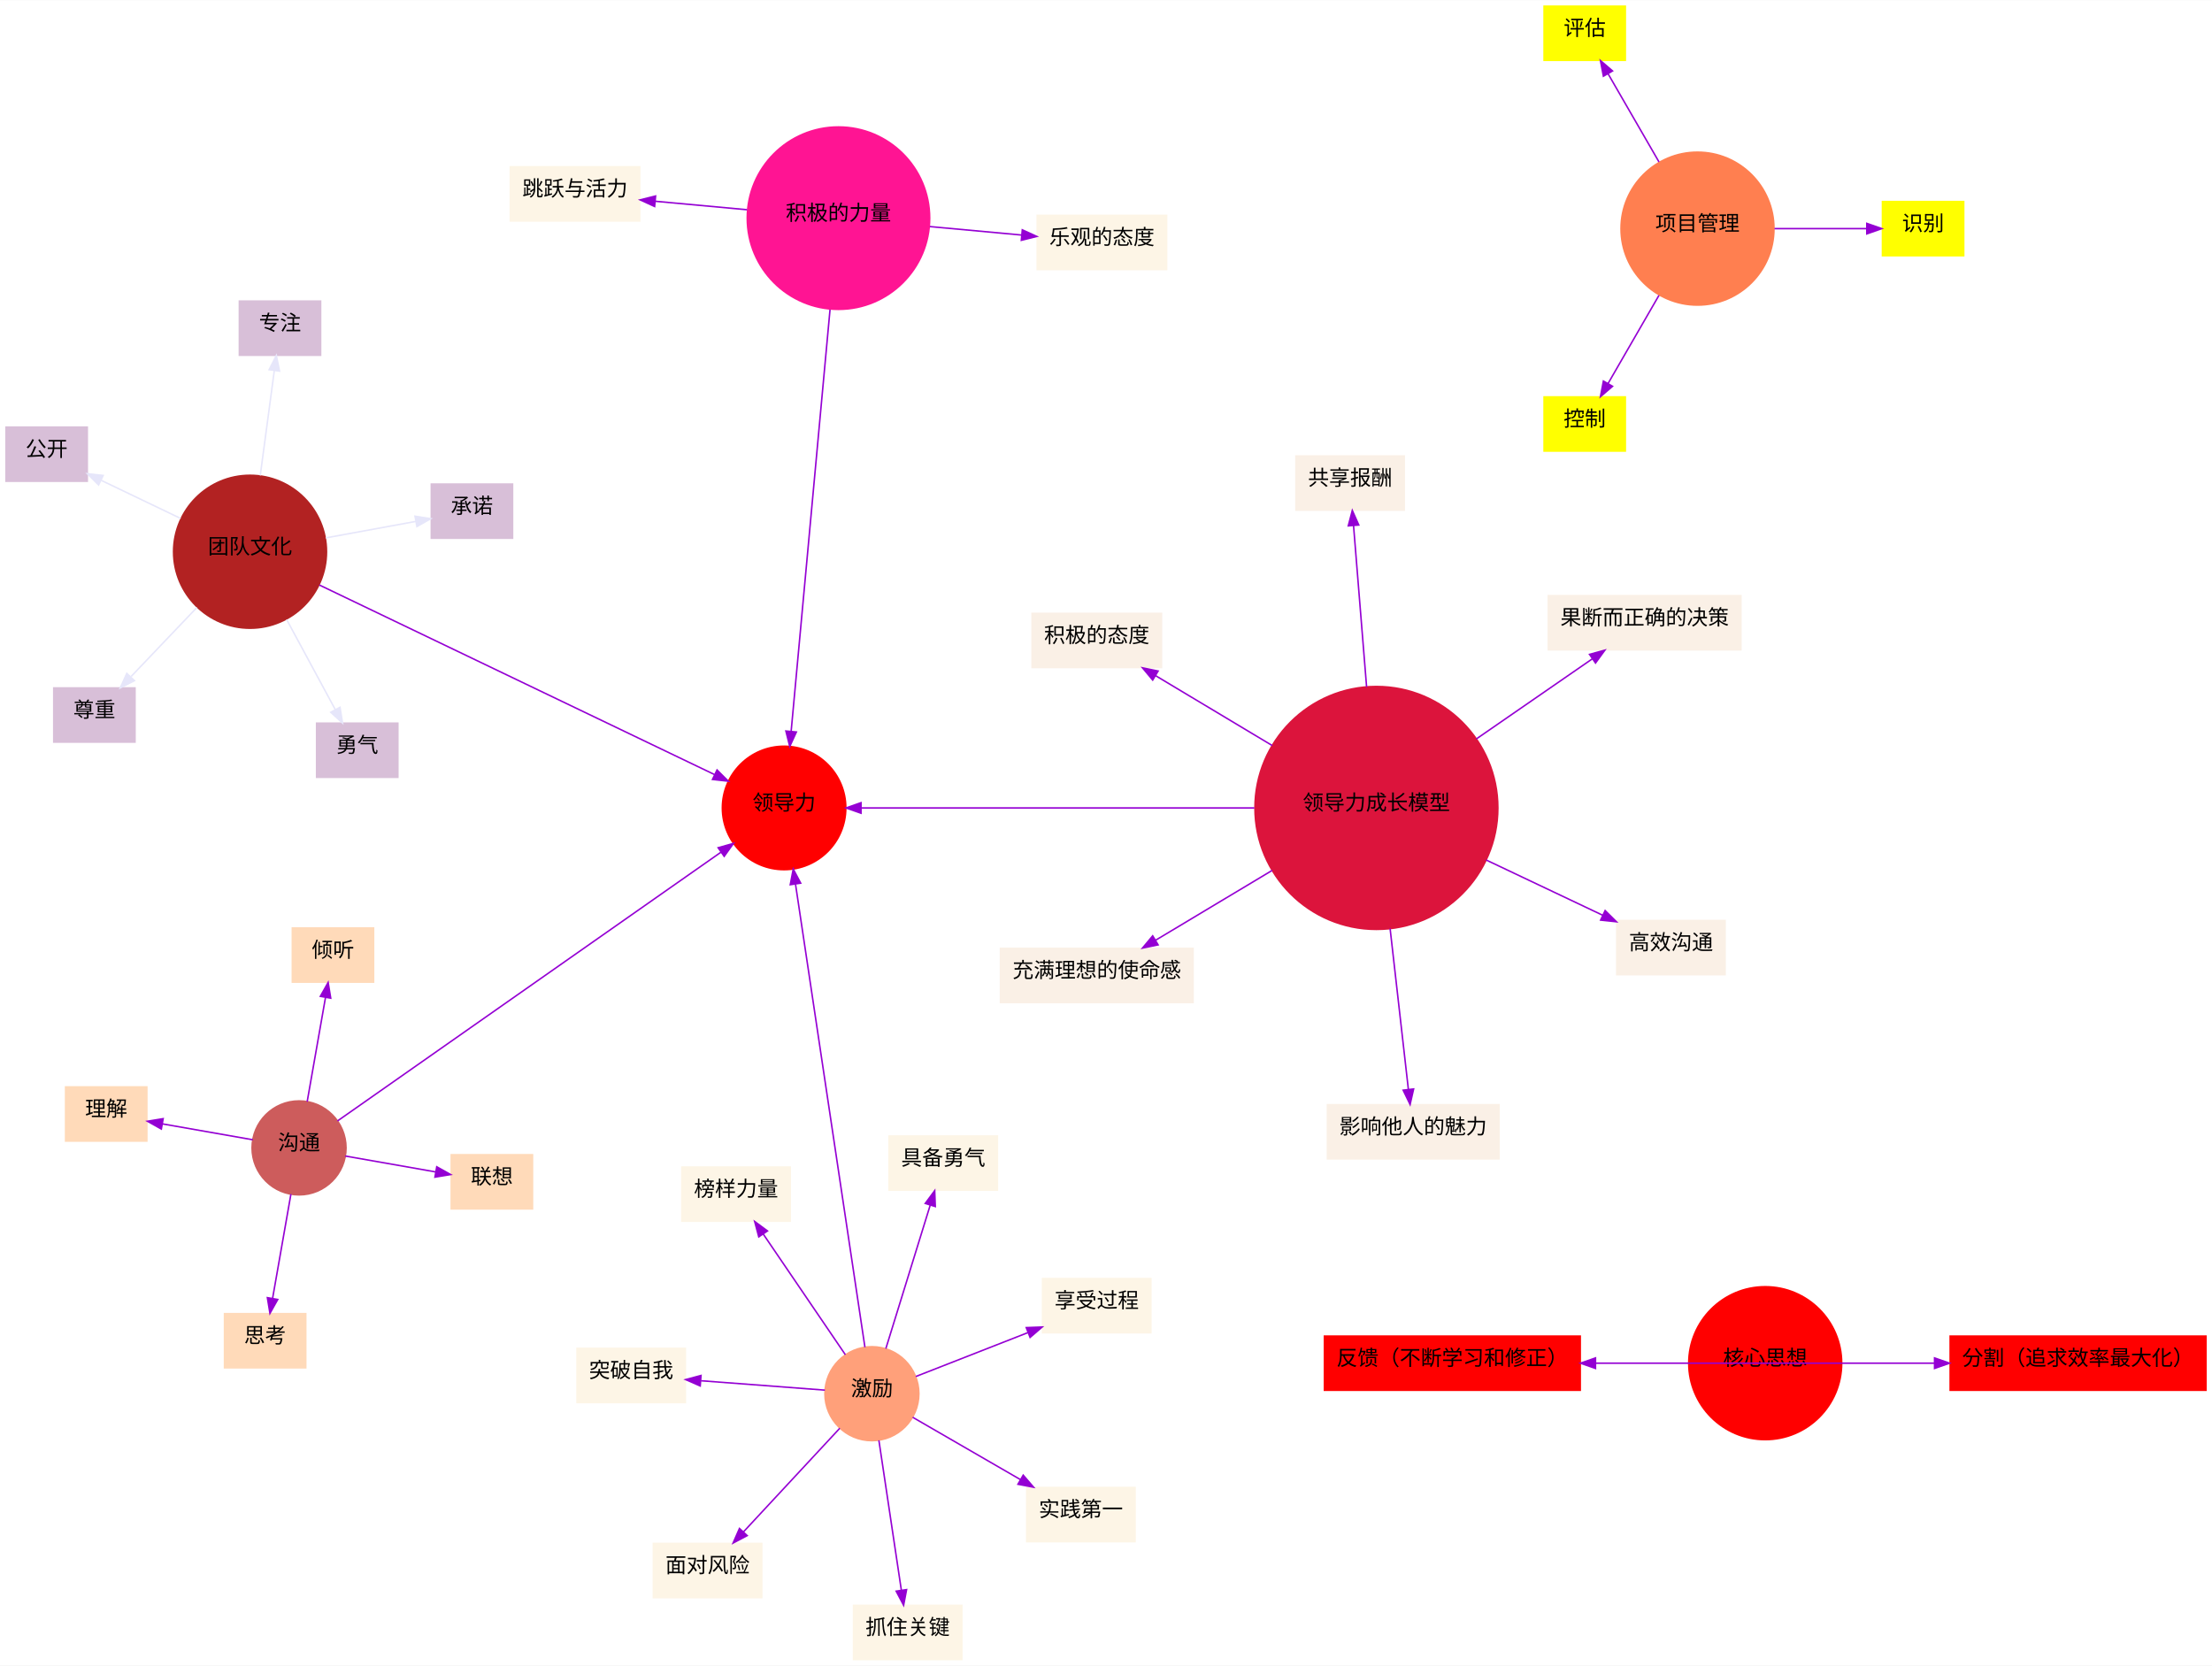
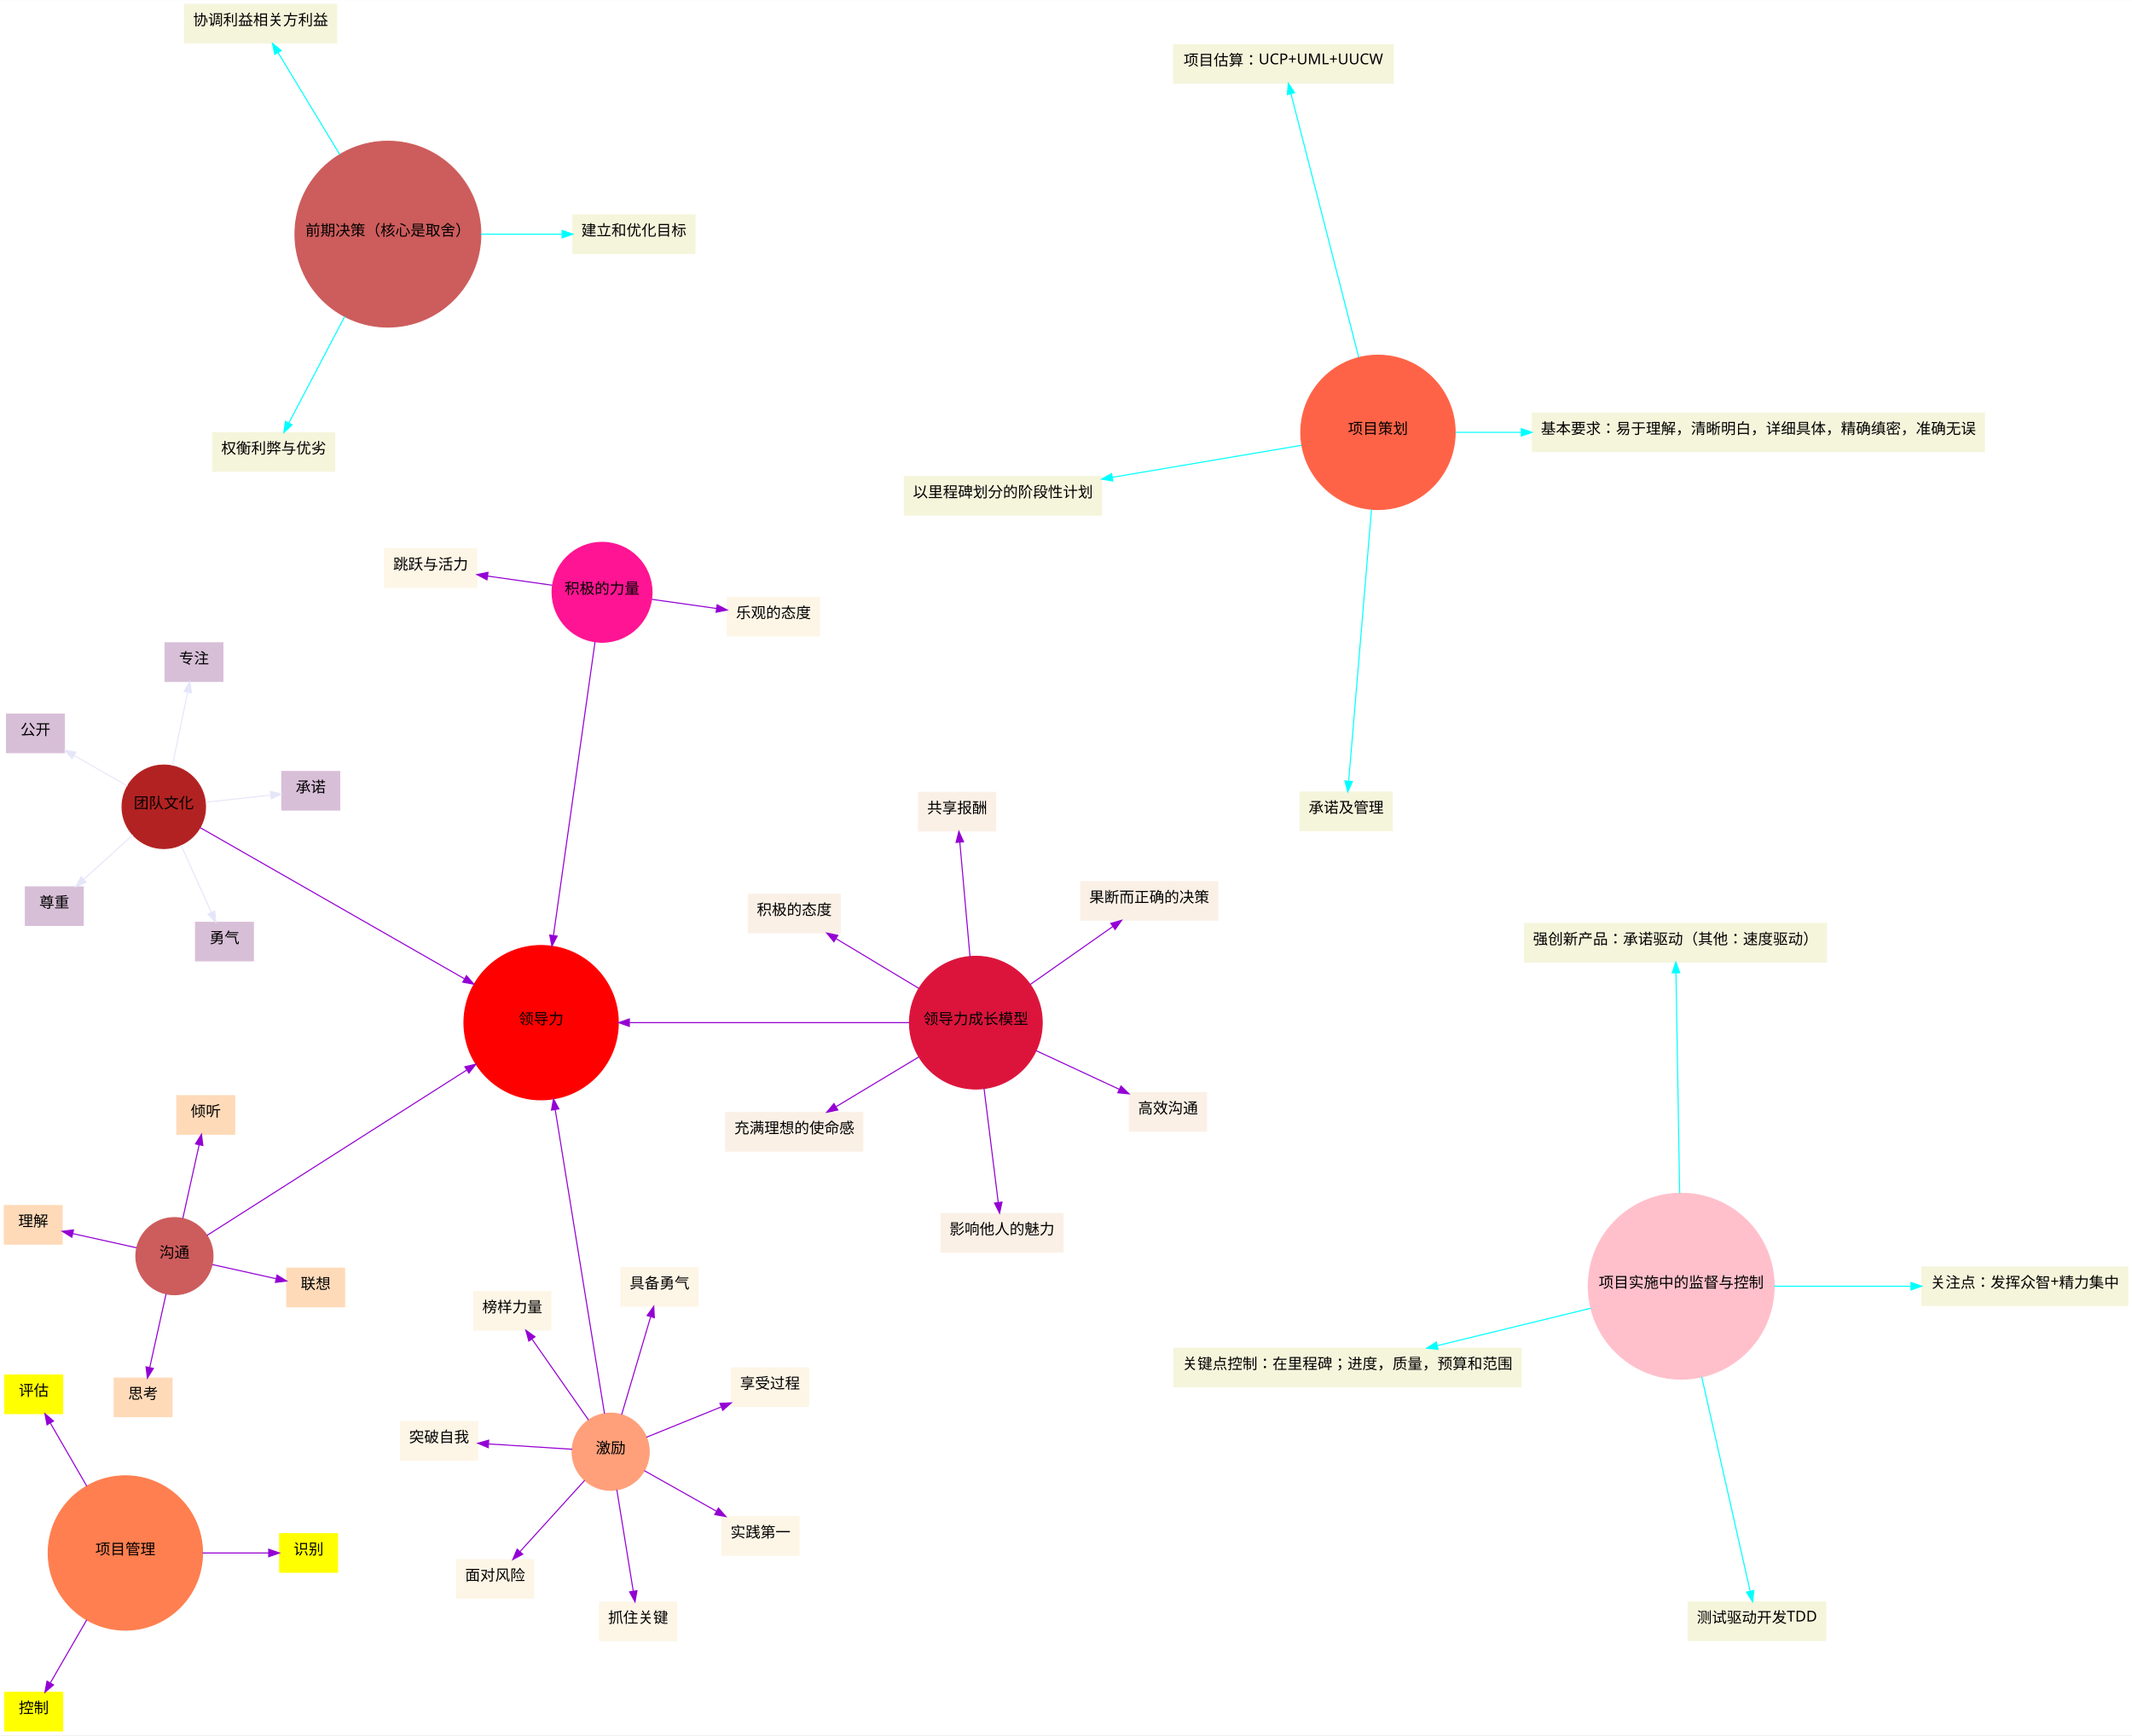
- <svg xmlns="http://www.w3.org/2000/svg" width="1470pt" height="1107pt" viewBox="0.00 0.00 1469.97 1106.76">
-   <g id="graph0" class="graph" transform="scale(1 1) rotate(0) translate(4 1102.76)">
-     <polygon fill="white" stroke="transparent" points="-4,4 -4,-1102.76 1465.97,-1102.76 1465.97,4 -4,4" />
+ <svg xmlns="http://www.w3.org/2000/svg" width="1990pt" height="1620pt" viewBox="0.00 0.00 1989.69 1619.56">
+   <g id="graph0" class="graph" transform="scale(1 1) rotate(0) translate(4 1615.56)">
+     <polygon fill="white" stroke="transparent" points="-4,4 -4,-1615.56 1985.69,-1615.56 1985.69,4 -4,4" />
    <g id="node1" class="node">
-       <ellipse fill="red" stroke="red" cx="1169.06" cy="-196.928" rx="50.824" ry="50.824" />
-       <text text-anchor="middle" x="1169.06" y="-195.528" font-family="Song" font-size="14.00">核心思想</text>
+       <ellipse fill="coral" stroke="coral" cx="112.997" cy="-166.09" rx="72" ry="72" />
+       <text text-anchor="middle" x="112.997" y="-164.69" font-family="Song" font-size="14.00">项目管理</text>
    </g>
    <g id="node2" class="node">
-       <polygon fill="red" stroke="red" points="1461.97,-214.928 1291.97,-214.928 1291.97,-178.928 1461.97,-178.928 1461.97,-214.928" />
-       <text text-anchor="middle" x="1376.97" y="-195.528" font-family="Song" font-size="14.00">分割（追求效率最大化）</text>
+       <polygon fill="yellow" stroke="yellow" points="310.997,-184.09 256.997,-184.09 256.997,-148.09 310.997,-148.09 310.997,-184.09" />
+       <text text-anchor="middle" x="283.997" y="-164.69" font-family="Song" font-size="14.00">识别</text>
    </g>
    <g id="edge1" class="edge">
-       <path fill="none" stroke="darkviolet" d="M1220.18,-196.928C1238.76,-196.928 1260.41,-196.928 1281.58,-196.928" />
-       <polygon fill="darkviolet" stroke="darkviolet" points="1281.59,-200.428 1291.59,-196.928 1281.59,-193.428 1281.59,-200.428" />
+       <path fill="none" stroke="darkviolet" d="M185.021,-166.09C206.233,-166.09 228.579,-166.09 246.661,-166.09" />
+       <polygon fill="darkviolet" stroke="darkviolet" points="246.773,-169.59 256.773,-166.09 246.773,-162.59 246.773,-169.59" />
    </g>
    <g id="node3" class="node">
-       <polygon fill="red" stroke="red" points="1046.14,-214.928 876.144,-214.928 876.144,-178.928 1046.14,-178.928 1046.14,-214.928" />
-       <text text-anchor="middle" x="961.144" y="-195.528" font-family="Song" font-size="14.00">反馈（不断学习和修正）</text>
+       <polygon fill="yellow" stroke="yellow" points="54.497,-332.181 0.497,-332.181 0.497,-296.181 54.497,-296.181 54.497,-332.181" />
+       <text text-anchor="middle" x="27.497" y="-312.781" font-family="Song" font-size="14.00">评估</text>
    </g>
    <g id="edge2" class="edge">
-       <path fill="none" stroke="darkviolet" d="M1220.06,-196.928C1220.06,-196.928 1130.38,-196.928 1056.58,-196.928" />
-       <polygon fill="darkviolet" stroke="darkviolet" points="1056.28,-193.428 1046.28,-196.928 1056.28,-200.428 1056.28,-193.428" />
+       <path fill="none" stroke="darkviolet" d="M76.985,-228.465C65.159,-248.949 52.627,-270.656 43.132,-287.1" />
+       <polygon fill="darkviolet" stroke="darkviolet" points="39.891,-285.715 37.922,-296.125 45.953,-289.215 39.891,-285.715" />
    </g>
    <g id="node4" class="node">
-       <ellipse fill="coral" stroke="coral" cx="1124.06" cy="-950.928" rx="50.824" ry="50.824" />
-       <text text-anchor="middle" x="1124.06" y="-949.528" font-family="Song" font-size="14.00">项目管理</text>
+       <polygon fill="yellow" stroke="yellow" points="54.497,-36 0.497,-36 0.497,-0 54.497,-0 54.497,-36" />
+       <text text-anchor="middle" x="27.497" y="-16.6" font-family="Song" font-size="14.00">控制</text>
+     </g>
+     <g id="edge3" class="edge">
+       <path fill="none" stroke="darkviolet" d="M76.985,-103.716C65.159,-83.232 52.627,-61.525 43.132,-45.081" />
+       <polygon fill="darkviolet" stroke="darkviolet" points="45.953,-42.966 37.922,-36.056 39.891,-46.466 45.953,-42.966" />
    </g>
    <g id="node5" class="node">
-       <polygon fill="yellow" stroke="yellow" points="1300.97,-968.928 1246.97,-968.928 1246.97,-932.928 1300.97,-932.928 1300.97,-968.928" />
-       <text text-anchor="middle" x="1273.97" y="-949.528" font-family="Song" font-size="14.00">识别</text>
-     </g>
-     <g id="edge3" class="edge">
-       <path fill="none" stroke="darkviolet" d="M1175.23,-950.928C1195.32,-950.928 1217.95,-950.928 1236.47,-950.928" />
-       <polygon fill="darkviolet" stroke="darkviolet" points="1236.57,-954.428 1246.57,-950.928 1236.57,-947.428 1236.57,-954.428" />
+       <ellipse fill="red" stroke="red" cx="500.997" cy="-661.09" rx="72" ry="72" />
+       <text text-anchor="middle" x="500.997" y="-659.69" font-family="Song" font-size="14.00">领导力</text>
    </g>
    <g id="node6" class="node">
-       <polygon fill="yellow" stroke="yellow" points="1076.1,-1098.76 1022.1,-1098.76 1022.1,-1062.76 1076.1,-1062.76 1076.1,-1098.76" />
-       <text text-anchor="middle" x="1049.1" y="-1079.36" font-family="Song" font-size="14.00">评估</text>
+       <ellipse fill="crimson" stroke="crimson" cx="906.712" cy="-661.09" rx="61.929" ry="61.929" />
+       <text text-anchor="middle" x="906.712" y="-659.69" font-family="Song" font-size="14.00">领导力成长模型</text>
+     </g>
+     <g id="edge29" class="edge">
+       <path fill="none" stroke="darkviolet" d="M844.651,-661.09C774.758,-661.09 660.864,-661.09 583.52,-661.09" />
+       <polygon fill="darkviolet" stroke="darkviolet" points="583.331,-657.59 573.331,-661.09 583.331,-664.59 583.331,-657.59" />
+     </g>
+     <g id="node7" class="node">
+       <polygon fill="linen" stroke="linen" points="801.263,-577.218 673.263,-577.218 673.263,-541.218 801.263,-541.218 801.263,-577.218" />
+       <text text-anchor="middle" x="737.263" y="-557.818" font-family="Song" font-size="14.00">充满理想的使命感</text>
    </g>
    <g id="edge4" class="edge">
-       <path fill="none" stroke="darkviolet" d="M1098.47,-995.244C1087.23,-1014.71 1074.41,-1036.92 1064.64,-1053.83" />
-       <polygon fill="darkviolet" stroke="darkviolet" points="1061.53,-1052.22 1059.56,-1062.63 1067.6,-1055.72 1061.53,-1052.22" />
-     </g>
-     <g id="node7" class="node">
-       <polygon fill="yellow" stroke="yellow" points="1076.1,-839.101 1022.1,-839.101 1022.1,-803.101 1076.1,-803.101 1076.1,-839.101" />
-       <text text-anchor="middle" x="1049.1" y="-819.701" font-family="Song" font-size="14.00">控制</text>
+       <path fill="none" stroke="darkviolet" d="M853.562,-629.137C828.542,-614.095 799.235,-596.476 776.301,-582.687" />
+       <polygon fill="darkviolet" stroke="darkviolet" points="777.903,-579.567 767.529,-577.414 774.296,-585.566 777.903,-579.567" />
+     </g>
+     <g id="node8" class="node">
+       <polygon fill="linen" stroke="linen" points="988.149,-482.892 874.149,-482.892 874.149,-446.892 988.149,-446.892 988.149,-482.892" />
+       <text text-anchor="middle" x="931.149" y="-463.492" font-family="Song" font-size="14.00">影响他人的魅力</text>
    </g>
    <g id="edge5" class="edge">
-       <path fill="none" stroke="darkviolet" d="M1098.47,-906.612C1087.23,-887.15 1074.41,-864.933 1064.64,-848.023" />
-       <polygon fill="darkviolet" stroke="darkviolet" points="1067.6,-846.137 1059.56,-839.226 1061.53,-849.637 1067.6,-846.137" />
-     </g>
-     <g id="node8" class="node">
-       <ellipse fill="red" stroke="red" cx="517.056" cy="-565.928" rx="41.024" ry="41.024" />
-       <text text-anchor="middle" x="517.056" y="-564.528" font-family="Song" font-size="14.00">领导力</text>
+       <path fill="none" stroke="darkviolet" d="M914.343,-599.819C918.769,-564.284 924.135,-521.207 927.593,-493.44" />
+       <polygon fill="darkviolet" stroke="darkviolet" points="931.1,-493.6 928.863,-483.244 924.154,-492.735 931.1,-493.6" />
    </g>
    <g id="node9" class="node">
-       <ellipse fill="crimson" stroke="crimson" cx="910.678" cy="-565.928" rx="80.721" ry="80.721" />
-       <text text-anchor="middle" x="910.678" y="-564.528" font-family="Song" font-size="14.00">领导力成长模型</text>
+       <polygon fill="linen" stroke="linen" points="1122.01,-595.756 1050.01,-595.756 1050.01,-559.756 1122.01,-559.756 1122.01,-595.756" />
+       <text text-anchor="middle" x="1086.01" y="-576.356" font-family="Song" font-size="14.00">高效沟通</text>
+     </g>
+     <g id="edge6" class="edge">
+       <path fill="none" stroke="darkviolet" d="M962.949,-634.951C987.972,-623.321 1017.05,-609.807 1040.65,-598.836" />
+       <polygon fill="darkviolet" stroke="darkviolet" points="1042.15,-602.001 1049.74,-594.612 1039.2,-595.653 1042.15,-602.001" />
+     </g>
+     <g id="node10" class="node">
+       <polygon fill="linen" stroke="linen" points="1132.53,-792.696 1004.53,-792.696 1004.53,-756.696 1132.53,-756.696 1132.53,-792.696" />
+       <text text-anchor="middle" x="1068.53" y="-773.296" font-family="Song" font-size="14.00">果断而正确的决策</text>
+     </g>
+     <g id="edge7" class="edge">
+       <path fill="none" stroke="darkviolet" d="M957.468,-696.724C982.506,-714.303 1012.04,-735.038 1034.36,-750.705" />
+       <polygon fill="darkviolet" stroke="darkviolet" points="1032.64,-753.775 1042.83,-756.657 1036.66,-748.046 1032.64,-753.775" />
+     </g>
+     <g id="node11" class="node">
+       <polygon fill="linen" stroke="linen" points="925.235,-876.031 853.235,-876.031 853.235,-840.031 925.235,-840.031 925.235,-876.031" />
+       <text text-anchor="middle" x="889.235" y="-856.631" font-family="Song" font-size="14.00">共享报酬</text>
+     </g>
+     <g id="edge8" class="edge">
+       <path fill="none" stroke="darkviolet" d="M901.254,-722.593C898.088,-758.263 894.251,-801.502 891.778,-829.375" />
+       <polygon fill="darkviolet" stroke="darkviolet" points="888.267,-829.339 890.869,-839.609 895.24,-829.957 888.267,-829.339" />
+     </g>
+     <g id="node12" class="node">
+       <polygon fill="linen" stroke="linen" points="780.263,-780.963 694.263,-780.963 694.263,-744.963 780.263,-744.963 780.263,-780.963" />
+       <text text-anchor="middle" x="737.263" y="-761.563" font-family="Song" font-size="14.00">积极的态度</text>
+     </g>
+     <g id="edge9" class="edge">
+       <path fill="none" stroke="darkviolet" d="M853.562,-693.044C828.542,-708.086 799.235,-725.705 776.301,-739.493" />
+       <polygon fill="darkviolet" stroke="darkviolet" points="774.296,-736.615 767.529,-744.767 777.903,-742.614 774.296,-736.615" />
+     </g>
+     <g id="node13" class="node">
+       <ellipse fill="deeppink" stroke="deeppink" cx="557.868" cy="-1062.8" rx="46.613" ry="46.613" />
+       <text text-anchor="middle" x="557.868" y="-1061.4" font-family="Song" font-size="14.00">积极的力量</text>
+     </g>
+     <g id="edge28" class="edge">
+       <path fill="none" stroke="darkviolet" d="M551.289,-1016.33C541.816,-949.413 524.194,-824.94 512.529,-742.547" />
+       <polygon fill="darkviolet" stroke="darkviolet" points="515.969,-741.875 511.102,-732.464 509.038,-742.856 515.969,-741.875" />
+     </g>
+     <g id="node14" class="node">
+       <polygon fill="oldlace" stroke="oldlace" points="760.829,-1058.15 674.829,-1058.15 674.829,-1022.15 760.829,-1022.15 760.829,-1058.15" />
+       <text text-anchor="middle" x="717.829" y="-1038.75" font-family="Song" font-size="14.00">乐观的态度</text>
+     </g>
+     <g id="edge10" class="edge">
+       <path fill="none" stroke="darkviolet" d="M604.136,-1056.25C623.072,-1053.57 645.095,-1050.45 664.687,-1047.68" />
+       <polygon fill="darkviolet" stroke="darkviolet" points="665.271,-1051.13 674.682,-1046.26 664.29,-1044.2 665.271,-1051.13" />
+     </g>
+     <g id="node15" class="node">
+       <polygon fill="oldlace" stroke="oldlace" points="440.907,-1103.45 354.907,-1103.45 354.907,-1067.45 440.907,-1067.45 440.907,-1103.45" />
+       <text text-anchor="middle" x="397.907" y="-1084.05" font-family="Song" font-size="14.00">跳跃与活力</text>
+     </g>
+     <g id="edge11" class="edge">
+       <path fill="none" stroke="darkviolet" d="M511.601,-1069.35C492.664,-1072.03 470.642,-1075.15 451.049,-1077.92" />
+       <polygon fill="darkviolet" stroke="darkviolet" points="450.465,-1074.47 441.055,-1079.34 451.447,-1081.4 450.465,-1074.47" />
+     </g>
+     <g id="node16" class="node">
+       <ellipse fill="firebrick" stroke="firebrick" cx="148.852" cy="-862.58" rx="38.955" ry="38.955" />
+       <text text-anchor="middle" x="148.852" y="-861.18" font-family="Song" font-size="14.00">团队文化</text>
+     </g>
+     <g id="edge30" class="edge">
+       <path fill="none" stroke="darkviolet" d="M182.937,-843.077C239.58,-810.668 354.273,-745.043 429.335,-702.094" />
+       <polygon fill="darkviolet" stroke="darkviolet" points="431.344,-704.977 438.285,-696.973 427.868,-698.901 431.344,-704.977" />
+     </g>
+     <g id="node17" class="node">
+       <polygon fill="thistle" stroke="thistle" points="313.017,-895.536 259.017,-895.536 259.017,-859.536 313.017,-859.536 313.017,-895.536" />
+       <text text-anchor="middle" x="286.017" y="-876.136" font-family="Song" font-size="14.00">承诺</text>
+     </g>
+     <g id="edge12" class="edge">
+       <path fill="none" stroke="lavender" d="M187.791,-866.826C206.904,-868.91 229.82,-871.408 248.709,-873.468" />
+       <polygon fill="lavender" stroke="lavender" points="248.418,-876.957 258.738,-874.562 249.177,-869.998 248.418,-876.957" />
+     </g>
+     <g id="node18" class="node">
+       <polygon fill="thistle" stroke="thistle" points="204.015,-1015.65 150.015,-1015.65 150.015,-979.653 204.015,-979.653 204.015,-1015.65" />
+       <text text-anchor="middle" x="177.015" y="-996.253" font-family="Song" font-size="14.00">专注</text>
+     </g>
+     <g id="edge13" class="edge">
+       <path fill="none" stroke="lavender" d="M156.847,-900.925C161.396,-922.742 166.994,-949.593 171.137,-969.464" />
+       <polygon fill="lavender" stroke="lavender" points="167.748,-970.357 173.216,-979.432 174.601,-968.928 167.748,-970.357" />
+     </g>
+     <g id="node19" class="node">
+       <polygon fill="thistle" stroke="thistle" points="56.093,-949.104 2.093,-949.104 2.093,-913.104 56.093,-913.104 56.093,-949.104" />
+       <text text-anchor="middle" x="29.093" y="-929.704" font-family="Song" font-size="14.00">公开</text>
+     </g>
+     <g id="edge14" class="edge">
+       <path fill="none" stroke="lavender" d="M114.855,-882.033C99.362,-890.897 81.008,-901.399 65.262,-910.409" />
+       <polygon fill="lavender" stroke="lavender" points="63.275,-907.513 56.334,-915.517 66.752,-913.589 63.275,-907.513" />
+     </g>
+     <g id="node20" class="node">
+       <polygon fill="thistle" stroke="thistle" points="73.675,-787.857 19.675,-787.857 19.675,-751.857 73.675,-751.857 73.675,-787.857" />
+       <text text-anchor="middle" x="46.675" y="-768.457" font-family="Song" font-size="14.00">尊重</text>
+     </g>
+     <g id="edge15" class="edge">
+       <path fill="none" stroke="lavender" d="M119.846,-836.257C105.509,-823.247 88.299,-807.629 74.172,-794.81" />
+       <polygon fill="lavender" stroke="lavender" points="76.436,-792.139 66.679,-788.01 71.732,-797.322 76.436,-792.139" />
+     </g>
+     <g id="node21" class="node">
+       <polygon fill="thistle" stroke="thistle" points="232.463,-754.75 178.463,-754.75 178.463,-718.75 232.463,-718.75 232.463,-754.75" />
+       <text text-anchor="middle" x="205.463" y="-735.35" font-family="Song" font-size="14.00">勇气</text>
+     </g>
+     <g id="edge16" class="edge">
+       <path fill="none" stroke="lavender" d="M164.923,-826.859C173.901,-806.904 184.912,-782.43 193.191,-764.027" />
+       <polygon fill="lavender" stroke="lavender" points="196.452,-765.309 197.363,-754.754 190.068,-762.437 196.452,-765.309" />
+     </g>
+     <g id="node22" class="node">
+       <ellipse fill="indianred" stroke="indianred" cx="158.797" cy="-443.139" rx="36" ry="36" />
+       <text text-anchor="middle" x="158.797" y="-441.739" font-family="Song" font-size="14.00">沟通</text>
    </g>
    <g id="edge31" class="edge">
-       <path fill="none" stroke="darkviolet" d="M829.596,-565.928C751.196,-565.928 634.795,-565.928 568.398,-565.928" />
-       <polygon fill="darkviolet" stroke="darkviolet" points="568.185,-562.428 558.185,-565.928 568.185,-569.428 568.185,-562.428" />
-     </g>
-     <g id="node10" class="node">
-       <polygon fill="linen" stroke="linen" points="788.862,-472.606 660.862,-472.606 660.862,-436.606 788.862,-436.606 788.862,-472.606" />
-       <text text-anchor="middle" x="724.862" y="-453.206" font-family="Song" font-size="14.00">充满理想的使命感</text>
-     </g>
-     <g id="edge6" class="edge">
-       <path fill="none" stroke="darkviolet" d="M841.487,-524.476C815.253,-508.759 786.314,-491.422 763.827,-477.95" />
-       <polygon fill="darkviolet" stroke="darkviolet" points="765.611,-474.939 755.234,-472.802 762.014,-480.944 765.611,-474.939" />
-     </g>
-     <g id="node11" class="node">
-       <polygon fill="linen" stroke="linen" points="992.126,-368.702 878.126,-368.702 878.126,-332.702 992.126,-332.702 992.126,-368.702" />
-       <text text-anchor="middle" x="935.126" y="-349.302" font-family="Song" font-size="14.00">影响他人的魅力</text>
-     </g>
-     <g id="edge7" class="edge">
-       <path fill="none" stroke="darkviolet" d="M919.781,-485.786C924.048,-448.224 928.858,-405.878 931.937,-378.773" />
-       <polygon fill="darkviolet" stroke="darkviolet" points="935.415,-379.163 933.066,-368.832 928.46,-378.373 935.415,-379.163" />
-     </g>
-     <g id="node12" class="node">
-       <polygon fill="linen" stroke="linen" points="1142.4,-491.115 1070.4,-491.115 1070.4,-455.115 1142.4,-455.115 1142.4,-491.115" />
-       <text text-anchor="middle" x="1106.4" y="-471.715" font-family="Song" font-size="14.00">高效沟通</text>
-     </g>
-     <g id="edge8" class="edge">
-       <path fill="none" stroke="darkviolet" d="M983.556,-531.368C1009.54,-519.047 1038.04,-505.532 1061.04,-494.624" />
-       <polygon fill="darkviolet" stroke="darkviolet" points="1062.68,-497.721 1070.21,-490.274 1059.68,-491.396 1062.68,-497.721" />
-     </g>
-     <g id="node13" class="node">
-       <polygon fill="linen" stroke="linen" points="1152.92,-707.019 1024.92,-707.019 1024.92,-671.019 1152.92,-671.019 1152.92,-707.019" />
-       <text text-anchor="middle" x="1088.92" y="-687.619" font-family="Song" font-size="14.00">果断而正确的决策</text>
-     </g>
-     <g id="edge9" class="edge">
-       <path fill="none" stroke="darkviolet" d="M977.047,-611.763C1003.26,-629.865 1032.29,-649.911 1054.2,-665.047" />
-       <polygon fill="darkviolet" stroke="darkviolet" points="1052.31,-667.996 1062.53,-670.798 1056.29,-662.236 1052.31,-667.996" />
-     </g>
-     <g id="node14" class="node">
-       <polygon fill="linen" stroke="linen" points="929.197,-799.832 857.197,-799.832 857.197,-763.832 929.197,-763.832 929.197,-799.832" />
-       <text text-anchor="middle" x="893.197" y="-780.432" font-family="Song" font-size="14.00">共享报酬</text>
-     </g>
-     <g id="edge10" class="edge">
-       <path fill="none" stroke="darkviolet" d="M904.169,-646.323C901.118,-684.002 897.678,-726.482 895.477,-753.672" />
-       <polygon fill="darkviolet" stroke="darkviolet" points="891.988,-753.395 894.669,-763.645 898.965,-753.96 891.988,-753.395" />
-     </g>
-     <g id="node15" class="node">
-       <polygon fill="linen" stroke="linen" points="767.862,-695.25 681.862,-695.25 681.862,-659.25 767.862,-659.25 767.862,-695.25" />
-       <text text-anchor="middle" x="724.862" y="-675.85" font-family="Song" font-size="14.00">积极的态度</text>
-     </g>
-     <g id="edge11" class="edge">
-       <path fill="none" stroke="darkviolet" d="M841.487,-607.38C815.253,-623.097 786.314,-640.434 763.827,-653.906" />
-       <polygon fill="darkviolet" stroke="darkviolet" points="762.014,-650.913 755.234,-659.054 765.611,-656.917 762.014,-650.913" />
-     </g>
-     <g id="node16" class="node">
-       <ellipse fill="deeppink" stroke="deeppink" cx="553.193" cy="-957.888" rx="60.623" ry="60.623" />
-       <text text-anchor="middle" x="553.193" y="-956.488" font-family="Song" font-size="14.00">积极的力量</text>
-     </g>
-     <g id="edge30" class="edge">
-       <path fill="none" stroke="darkviolet" d="M547.586,-897.074C540.491,-820.116 528.397,-688.941 521.76,-616.95" />
-       <polygon fill="darkviolet" stroke="darkviolet" points="525.225,-616.408 520.821,-606.772 518.254,-617.051 525.225,-616.408" />
-     </g>
-     <g id="node17" class="node">
-       <polygon fill="oldlace" stroke="oldlace" points="771.262,-959.747 685.262,-959.747 685.262,-923.747 771.262,-923.747 771.262,-959.747" />
-       <text text-anchor="middle" x="728.262" y="-940.347" font-family="Song" font-size="14.00">乐观的态度</text>
-     </g>
-     <g id="edge12" class="edge">
-       <path fill="none" stroke="darkviolet" d="M613.932,-952.288C633.772,-950.459 655.644,-948.442 674.9,-946.667" />
-       <polygon fill="darkviolet" stroke="darkviolet" points="675.365,-950.139 685.001,-945.736 674.722,-943.169 675.365,-950.139" />
-     </g>
-     <g id="node18" class="node">
-       <polygon fill="oldlace" stroke="oldlace" points="421.124,-992.029 335.124,-992.029 335.124,-956.029 421.124,-956.029 421.124,-992.029" />
-       <text text-anchor="middle" x="378.124" y="-972.629" font-family="Song" font-size="14.00">跳跃与活力</text>
-     </g>
-     <g id="edge13" class="edge">
-       <path fill="none" stroke="darkviolet" d="M492.454,-963.488C472.614,-965.317 450.741,-967.334 431.486,-969.109" />
-       <polygon fill="darkviolet" stroke="darkviolet" points="431.021,-965.637 421.385,-970.04 431.664,-972.607 431.021,-965.637" />
-     </g>
-     <g id="node19" class="node">
-       <ellipse fill="firebrick" stroke="firebrick" cx="162.162" cy="-736.19" rx="50.824" ry="50.824" />
-       <text text-anchor="middle" x="162.162" y="-734.79" font-family="Song" font-size="14.00">团队文化</text>
+       <path fill="none" stroke="darkviolet" d="M189.165,-462.481C243.157,-496.869 357.139,-569.465 431.32,-616.712" />
+       <polygon fill="darkviolet" stroke="darkviolet" points="429.847,-619.924 440.162,-622.344 433.608,-614.02 429.847,-619.924" />
+     </g>
+     <g id="node23" class="node">
+       <polygon fill="peachpuff" stroke="peachpuff" points="215.031,-592.936 161.031,-592.936 161.031,-556.936 215.031,-556.936 215.031,-592.936" />
+       <text text-anchor="middle" x="188.031" y="-573.536" font-family="Song" font-size="14.00">倾听</text>
+     </g>
+     <g id="edge17" class="edge">
+       <path fill="none" stroke="darkviolet" d="M166.631,-478.458C171.391,-499.916 177.383,-526.933 181.816,-546.915" />
+       <polygon fill="darkviolet" stroke="darkviolet" points="178.455,-547.929 184.038,-556.933 185.289,-546.413 178.455,-547.929" />
+     </g>
+     <g id="node24" class="node">
+       <polygon fill="peachpuff" stroke="peachpuff" points="54,-490.373 -6.39488e-14,-490.373 -6.39488e-14,-454.373 54,-454.373 54,-490.373" />
+       <text text-anchor="middle" x="27" y="-470.973" font-family="Song" font-size="14.00">理解</text>
+     </g>
+     <g id="edge18" class="edge">
+       <path fill="none" stroke="darkviolet" d="M123.478,-450.973C105.078,-455.054 82.591,-460.042 63.957,-464.176" />
+       <polygon fill="darkviolet" stroke="darkviolet" points="63.056,-460.79 54.051,-466.373 64.572,-467.624 63.056,-460.79" />
+     </g>
+     <g id="node25" class="node">
+       <polygon fill="peachpuff" stroke="peachpuff" points="156.562,-329.342 102.562,-329.342 102.562,-293.342 156.562,-293.342 156.562,-329.342" />
+       <text text-anchor="middle" x="129.562" y="-309.942" font-family="Song" font-size="14.00">思考</text>
+     </g>
+     <g id="edge19" class="edge">
+       <path fill="none" stroke="darkviolet" d="M150.962,-407.82C146.203,-386.361 140.21,-359.345 135.778,-339.363" />
+       <polygon fill="darkviolet" stroke="darkviolet" points="139.138,-338.349 133.556,-329.344 132.304,-339.865 139.138,-338.349" />
+     </g>
+     <g id="node26" class="node">
+       <polygon fill="peachpuff" stroke="peachpuff" points="317.593,-431.905 263.593,-431.905 263.593,-395.905 317.593,-395.905 317.593,-431.905" />
+       <text text-anchor="middle" x="290.593" y="-412.505" font-family="Song" font-size="14.00">联想</text>
+     </g>
+     <g id="edge20" class="edge">
+       <path fill="none" stroke="darkviolet" d="M194.116,-435.305C212.516,-431.223 235.003,-426.235 253.637,-422.102" />
+       <polygon fill="darkviolet" stroke="darkviolet" points="254.537,-425.487 263.542,-419.905 253.021,-418.654 254.537,-425.487" />
+     </g>
+     <g id="node27" class="node">
+       <ellipse fill="lightsalmon" stroke="lightsalmon" cx="565.904" cy="-260.602" rx="36" ry="36" />
+       <text text-anchor="middle" x="565.904" y="-259.202" font-family="Song" font-size="14.00">激励</text>
    </g>
    <g id="edge32" class="edge">
-       <path fill="none" stroke="darkviolet" d="M208.194,-714.106C276.172,-681.493 402.688,-620.796 470.796,-588.121" />
-       <polygon fill="darkviolet" stroke="darkviolet" points="472.505,-591.184 480.007,-583.702 469.477,-584.872 472.505,-591.184" />
-     </g>
-     <g id="node20" class="node">
-       <polygon fill="thistle" stroke="thistle" points="336.625,-781.176 282.625,-781.176 282.625,-745.176 336.625,-745.176 336.625,-781.176" />
-       <text text-anchor="middle" x="309.625" y="-761.776" font-family="Song" font-size="14.00">承诺</text>
-     </g>
-     <g id="edge14" class="edge">
-       <path fill="none" stroke="lavender" d="M212.498,-745.401C232.118,-748.992 254.204,-753.034 272.352,-756.355" />
-       <polygon fill="lavender" stroke="lavender" points="271.794,-759.811 282.261,-758.168 273.054,-752.925 271.794,-759.811" />
-     </g>
-     <g id="node21" class="node">
-       <polygon fill="thistle" stroke="thistle" points="209.065,-902.774 155.065,-902.774 155.065,-866.774 209.065,-866.774 209.065,-902.774" />
-       <text text-anchor="middle" x="182.065" y="-883.374" font-family="Song" font-size="14.00">专注</text>
-     </g>
-     <g id="edge15" class="edge">
-       <path fill="none" stroke="lavender" d="M168.956,-786.908C172.072,-810.175 175.65,-836.882 178.28,-856.513" />
-       <polygon fill="lavender" stroke="lavender" points="174.837,-857.178 179.634,-866.625 181.775,-856.248 174.837,-857.178" />
-     </g>
-     <g id="node22" class="node">
-       <polygon fill="thistle" stroke="thistle" points="54,-819.034 6.39488e-14,-819.034 6.39488e-14,-783.034 54,-783.034 54,-819.034" />
-       <text text-anchor="middle" x="27" y="-799.634" font-family="Song" font-size="14.00">公开</text>
-     </g>
-     <g id="edge16" class="edge">
-       <path fill="none" stroke="lavender" d="M116.025,-758.324C98.764,-766.605 79.421,-775.885 63.186,-783.674" />
-       <polygon fill="lavender" stroke="lavender" points="61.528,-780.587 54.026,-788.068 64.556,-786.898 61.528,-780.587" />
-     </g>
-     <g id="node23" class="node">
-       <polygon fill="thistle" stroke="thistle" points="85.724,-645.681 31.724,-645.681 31.724,-609.681 85.724,-609.681 85.724,-645.681" />
-       <text text-anchor="middle" x="58.724" y="-626.281" font-family="Song" font-size="14.00">尊重</text>
-     </g>
-     <g id="edge17" class="edge">
-       <path fill="none" stroke="lavender" d="M126.854,-699.151C112.47,-684.062 96.197,-666.991 83.163,-653.318" />
-       <polygon fill="lavender" stroke="lavender" points="85.335,-650.524 75.901,-645.701 80.268,-655.354 85.335,-650.524" />
-     </g>
-     <g id="node24" class="node">
-       <polygon fill="thistle" stroke="thistle" points="260.395,-622.283 206.395,-622.283 206.395,-586.283 260.395,-586.283 260.395,-622.283" />
-       <text text-anchor="middle" x="233.395" y="-602.883" font-family="Song" font-size="14.00">勇气</text>
-     </g>
-     <g id="edge18" class="edge">
-       <path fill="none" stroke="lavender" d="M186.477,-691.164C197.223,-671.265 209.501,-648.53 218.8,-631.31" />
-       <polygon fill="lavender" stroke="lavender" points="221.96,-632.825 223.632,-622.363 215.801,-629.499 221.96,-632.825" />
-     </g>
-     <g id="node25" class="node">
-       <ellipse fill="indianred" stroke="indianred" cx="194.728" cy="-340" rx="31.226" ry="31.226" />
-       <text text-anchor="middle" x="194.728" y="-338.6" font-family="Song" font-size="14.00">沟通</text>
+       <path fill="none" stroke="darkviolet" d="M560.144,-296.142C549.893,-359.396 528.24,-492.999 514.171,-579.809" />
+       <polygon fill="darkviolet" stroke="darkviolet" points="510.681,-579.462 512.536,-589.893 517.591,-580.582 510.681,-579.462" />
+     </g>
+     <g id="node28" class="node">
+       <polygon fill="oldlace" stroke="oldlace" points="510.07,-410.145 438.07,-410.145 438.07,-374.145 510.07,-374.145 510.07,-410.145" />
+       <text text-anchor="middle" x="474.07" y="-390.745" font-family="Song" font-size="14.00">榜样力量</text>
+     </g>
+     <g id="edge21" class="edge">
+       <path fill="none" stroke="darkviolet" d="M545.295,-290.122C529.492,-312.758 507.873,-343.725 492.611,-365.587" />
+       <polygon fill="darkviolet" stroke="darkviolet" points="489.55,-363.856 486.696,-374.059 495.29,-367.863 489.55,-363.856" />
+     </g>
+     <g id="node29" class="node">
+       <polygon fill="oldlace" stroke="oldlace" points="441.802,-288.818 369.802,-288.818 369.802,-252.818 441.802,-252.818 441.802,-288.818" />
+       <text text-anchor="middle" x="405.802" y="-269.418" font-family="Song" font-size="14.00">突破自我</text>
+     </g>
+     <g id="edge22" class="edge">
+       <path fill="none" stroke="darkviolet" d="M529.974,-262.894C506.983,-264.362 476.931,-266.279 452.15,-267.861" />
+       <polygon fill="darkviolet" stroke="darkviolet" points="451.645,-264.386 441.889,-268.515 452.091,-271.371 451.645,-264.386" />
+     </g>
+     <g id="node30" class="node">
+       <polygon fill="oldlace" stroke="oldlace" points="494.094,-159.798 422.094,-159.798 422.094,-123.798 494.094,-123.798 494.094,-159.798" />
+       <text text-anchor="middle" x="458.094" y="-140.398" font-family="Song" font-size="14.00">面对风险</text>
+     </g>
+     <g id="edge23" class="edge">
+       <path fill="none" stroke="darkviolet" d="M541.71,-233.94C523.703,-214.098 499.265,-187.168 481.46,-167.547" />
+       <polygon fill="darkviolet" stroke="darkviolet" points="483.825,-164.945 474.513,-159.892 478.641,-169.649 483.825,-164.945" />
+     </g>
+     <g id="node31" class="node">
+       <polygon fill="oldlace" stroke="oldlace" points="627.57,-120.24 555.57,-120.24 555.57,-84.24 627.57,-84.24 627.57,-120.24" />
+       <text text-anchor="middle" x="591.57" y="-100.84" font-family="Song" font-size="14.00">抓住关键</text>
+     </g>
+     <g id="edge24" class="edge">
+       <path fill="none" stroke="darkviolet" d="M571.664,-225.062C576.288,-196.529 582.695,-157 586.978,-130.572" />
+       <polygon fill="darkviolet" stroke="darkviolet" points="590.472,-130.888 588.617,-120.457 583.563,-129.768 590.472,-130.888" />
+     </g>
+     <g id="node32" class="node">
+       <polygon fill="oldlace" stroke="oldlace" points="741.719,-199.931 669.719,-199.931 669.719,-163.931 741.719,-163.931 741.719,-199.931" />
+       <text text-anchor="middle" x="705.719" y="-180.531" font-family="Song" font-size="14.00">实践第一</text>
+     </g>
+     <g id="edge25" class="edge">
+       <path fill="none" stroke="darkviolet" d="M597.281,-242.946C617.148,-231.768 643.051,-217.193 664.559,-205.091" />
+       <polygon fill="darkviolet" stroke="darkviolet" points="666.478,-208.027 673.476,-200.073 663.045,-201.926 666.478,-208.027" />
+     </g>
+     <g id="node33" class="node">
+       <polygon fill="oldlace" stroke="oldlace" points="750.584,-338.862 678.584,-338.862 678.584,-302.862 750.584,-302.862 750.584,-338.862" />
+       <text text-anchor="middle" x="714.584" y="-319.463" font-family="Song" font-size="14.00">享受过程</text>
+     </g>
+     <g id="edge26" class="edge">
+       <path fill="none" stroke="darkviolet" d="M599.271,-274.125C619.873,-282.475 646.579,-293.3 669.103,-302.428" />
+       <polygon fill="darkviolet" stroke="darkviolet" points="667.887,-305.712 678.469,-306.225 670.516,-299.225 667.887,-305.712" />
+     </g>
+     <g id="node34" class="node">
+       <polygon fill="oldlace" stroke="oldlace" points="647.491,-432.417 575.491,-432.417 575.491,-396.417 647.491,-396.417 647.491,-432.417" />
+       <text text-anchor="middle" x="611.491" y="-413.017" font-family="Song" font-size="14.00">具备勇气</text>
+     </g>
+     <g id="edge27" class="edge">
+       <path fill="none" stroke="darkviolet" d="M576.135,-295.121C584.302,-322.679 595.6,-360.797 603.207,-386.464" />
+       <polygon fill="darkviolet" stroke="darkviolet" points="599.926,-387.711 606.123,-396.304 606.637,-385.722 599.926,-387.711" />
+     </g>
+     <g id="node35" class="node">
+       <ellipse fill="indianred" stroke="indianred" cx="357.997" cy="-1397.09" rx="86.712" ry="86.712" />
+       <text text-anchor="middle" x="357.997" y="-1395.69" font-family="Song" font-size="14.00">前期决策（核心是取舍）</text>
+     </g>
+     <g id="node36" class="node">
+       <polygon fill="beige" stroke="beige" points="644.603,-1415.09 530.603,-1415.09 530.603,-1379.09 644.603,-1379.09 644.603,-1415.09" />
+       <text text-anchor="middle" x="587.603" y="-1395.69" font-family="Song" font-size="14.00">建立和优化目标</text>
    </g>
    <g id="edge33" class="edge">
-       <path fill="none" stroke="darkviolet" d="M220.29,-357.917C275.694,-396.751 407.303,-489 475.096,-536.517" />
-       <polygon fill="darkviolet" stroke="darkviolet" points="473.235,-539.487 483.433,-542.361 477.253,-533.755 473.235,-539.487" />
-     </g>
-     <g id="node26" class="node">
-       <polygon fill="peachpuff" stroke="peachpuff" points="244.26,-486.147 190.26,-486.147 190.26,-450.147 244.26,-450.147 244.26,-486.147" />
-       <text text-anchor="middle" x="217.26" y="-466.747" font-family="Song" font-size="14.00">倾听</text>
-     </g>
-     <g id="edge19" class="edge">
-       <path fill="none" stroke="darkviolet" d="M200.125,-370.694C203.828,-391.754 208.705,-419.489 212.308,-439.984" />
-       <polygon fill="darkviolet" stroke="darkviolet" points="208.885,-440.725 214.064,-449.968 215.779,-439.513 208.885,-440.725" />
-     </g>
-     <g id="node27" class="node">
-       <polygon fill="peachpuff" stroke="peachpuff" points="93.581,-380.532 39.581,-380.532 39.581,-344.532 93.581,-344.532 93.581,-380.532" />
-       <text text-anchor="middle" x="66.581" y="-361.132" font-family="Song" font-size="14.00">理解</text>
-     </g>
-     <g id="edge20" class="edge">
-       <path fill="none" stroke="darkviolet" d="M164.034,-345.397C145.957,-348.575 122.963,-352.618 103.851,-355.979" />
-       <polygon fill="darkviolet" stroke="darkviolet" points="103.216,-352.537 93.974,-357.716 104.429,-359.431 103.216,-352.537" />
-     </g>
-     <g id="node28" class="node">
-       <polygon fill="peachpuff" stroke="peachpuff" points="199.196,-229.853 145.196,-229.853 145.196,-193.853 199.196,-193.853 199.196,-229.853" />
-       <text text-anchor="middle" x="172.196" y="-210.453" font-family="Song" font-size="14.00">思考</text>
-     </g>
-     <g id="edge21" class="edge">
-       <path fill="none" stroke="darkviolet" d="M189.331,-309.306C185.628,-288.246 180.751,-260.511 177.148,-240.016" />
-       <polygon fill="darkviolet" stroke="darkviolet" points="180.571,-239.275 175.392,-230.032 173.677,-240.487 180.571,-239.275" />
-     </g>
-     <g id="node29" class="node">
-       <polygon fill="peachpuff" stroke="peachpuff" points="349.875,-335.468 295.875,-335.468 295.875,-299.468 349.875,-299.468 349.875,-335.468" />
-       <text text-anchor="middle" x="322.875" y="-316.068" font-family="Song" font-size="14.00">联想</text>
-     </g>
-     <g id="edge22" class="edge">
-       <path fill="none" stroke="darkviolet" d="M225.422,-334.603C243.499,-331.425 266.492,-327.382 285.605,-324.021" />
-       <polygon fill="darkviolet" stroke="darkviolet" points="286.24,-327.463 295.482,-322.284 285.027,-320.569 286.24,-327.463" />
-     </g>
-     <g id="node30" class="node">
-       <ellipse fill="lightsalmon" stroke="lightsalmon" cx="575.411" cy="-176.655" rx="31.226" ry="31.226" />
-       <text text-anchor="middle" x="575.411" y="-175.255" font-family="Song" font-size="14.00">激励</text>
+       <path fill="none" stroke="cyan" d="M444.801,-1397.09C469.802,-1397.09 496.689,-1397.09 520.316,-1397.09" />
+       <polygon fill="cyan" stroke="cyan" points="520.575,-1400.59 530.575,-1397.09 520.575,-1393.59 520.575,-1400.59" />
+     </g>
+     <g id="node37" class="node">
+       <polygon fill="beige" stroke="beige" points="310.177,-1611.56 168.177,-1611.56 168.177,-1575.56 310.177,-1575.56 310.177,-1611.56" />
+       <text text-anchor="middle" x="239.177" y="-1592.16" font-family="Song" font-size="14.00">协调利益相关方利益</text>
    </g>
    <g id="edge34" class="edge">
-       <path fill="none" stroke="darkviolet" d="M570.783,-207.526C560.753,-274.437 536.925,-433.381 524.652,-515.253" />
-       <polygon fill="darkviolet" stroke="darkviolet" points="521.164,-514.914 523.143,-525.322 528.087,-515.952 521.164,-514.914" />
-     </g>
-     <g id="node31" class="node">
-       <polygon fill="oldlace" stroke="oldlace" points="521.144,-327.28 449.144,-327.28 449.144,-291.28 521.144,-291.28 521.144,-327.28" />
-       <text text-anchor="middle" x="485.144" y="-307.88" font-family="Song" font-size="14.00">榜样力量</text>
-     </g>
-     <g id="edge23" class="edge">
-       <path fill="none" stroke="darkviolet" d="M557.792,-202.541C542.051,-225.669 519.089,-259.406 503.212,-282.733" />
-       <polygon fill="darkviolet" stroke="darkviolet" points="500.237,-280.884 497.504,-291.12 506.024,-284.822 500.237,-280.884" />
-     </g>
-     <g id="node32" class="node">
-       <polygon fill="oldlace" stroke="oldlace" points="451.441,-206.772 379.441,-206.772 379.441,-170.772 451.441,-170.772 451.441,-206.772" />
-       <text text-anchor="middle" x="415.441" y="-187.372" font-family="Song" font-size="14.00">突破自我</text>
-     </g>
-     <g id="edge24" class="edge">
-       <path fill="none" stroke="darkviolet" d="M544.187,-179.02C520.748,-180.796 488.275,-183.255 461.807,-185.26" />
-       <polygon fill="darkviolet" stroke="darkviolet" points="461.326,-181.786 451.619,-186.032 461.855,-188.766 461.326,-181.786" />
-     </g>
-     <g id="node33" class="node">
-       <polygon fill="oldlace" stroke="oldlace" points="502.198,-77.14 430.198,-77.14 430.198,-41.14 502.198,-41.14 502.198,-77.14" />
-       <text text-anchor="middle" x="466.198" y="-57.74" font-family="Song" font-size="14.00">面对风险</text>
-     </g>
-     <g id="edge25" class="edge">
-       <path fill="none" stroke="darkviolet" d="M554.094,-153.718C535.71,-133.936 509.184,-105.394 490.087,-84.846" />
-       <polygon fill="darkviolet" stroke="darkviolet" points="492.536,-82.339 483.164,-77.396 487.408,-87.104 492.536,-82.339" />
-     </g>
-     <g id="node34" class="node">
-       <polygon fill="oldlace" stroke="oldlace" points="635.195,-36 563.195,-36 563.195,-0 635.195,-0 635.195,-36" />
-       <text text-anchor="middle" x="599.195" y="-16.6" font-family="Song" font-size="14.00">抓住关键</text>
-     </g>
-     <g id="edge26" class="edge">
-       <path fill="none" stroke="darkviolet" d="M580.053,-145.688C584.393,-116.742 590.815,-73.903 595.002,-45.968" />
-       <polygon fill="darkviolet" stroke="darkviolet" points="598.467,-46.46 596.489,-36.051 591.545,-45.422 598.467,-46.46" />
-     </g>
-     <g id="node35" class="node">
-       <polygon fill="oldlace" stroke="oldlace" points="750.282,-114.33 678.282,-114.33 678.282,-78.33 750.282,-78.33 750.282,-114.33" />
-       <text text-anchor="middle" x="714.282" y="-94.93" font-family="Song" font-size="14.00">实践第一</text>
-     </g>
-     <g id="edge27" class="edge">
-       <path fill="none" stroke="darkviolet" d="M602.516,-160.977C622.864,-149.208 651.054,-132.902 674.031,-119.612" />
-       <polygon fill="darkviolet" stroke="darkviolet" points="675.972,-122.533 682.876,-114.496 672.467,-116.473 675.972,-122.533" />
-     </g>
-     <g id="node36" class="node">
-       <polygon fill="oldlace" stroke="oldlace" points="760.796,-253.147 688.796,-253.147 688.796,-217.147 760.796,-217.147 760.796,-253.147" />
-       <text text-anchor="middle" x="724.796" y="-233.747" font-family="Song" font-size="14.00">享受过程</text>
-     </g>
-     <g id="edge28" class="edge">
-       <path fill="none" stroke="darkviolet" d="M604.569,-188.072C625.782,-196.378 654.92,-207.787 679.197,-217.293" />
-       <polygon fill="darkviolet" stroke="darkviolet" points="677.991,-220.579 688.578,-220.966 680.543,-214.061 677.991,-220.579" />
-     </g>
-     <g id="node37" class="node">
-       <polygon fill="oldlace" stroke="oldlace" points="658.82,-347.918 586.82,-347.918 586.82,-311.918 658.82,-311.918 658.82,-347.918" />
-       <text text-anchor="middle" x="622.82" y="-328.518" font-family="Song" font-size="14.00">具备勇气</text>
-     </g>
-     <g id="edge29" class="edge">
-       <path fill="none" stroke="darkviolet" d="M584.665,-206.57C593.219,-234.224 605.833,-275.003 614.185,-302.001" />
-       <polygon fill="darkviolet" stroke="darkviolet" points="610.861,-303.099 617.159,-311.618 617.548,-301.03 610.861,-303.099" />
+       <path fill="none" stroke="cyan" d="M313.076,-1471.37C292.914,-1504.71 270.38,-1541.97 255.556,-1566.48" />
+       <polygon fill="cyan" stroke="cyan" points="252.454,-1564.84 250.274,-1575.21 258.444,-1568.47 252.454,-1564.84" />
+     </g>
+     <g id="node38" class="node">
+       <polygon fill="beige" stroke="beige" points="308.37,-1211.74 194.37,-1211.74 194.37,-1175.74 308.37,-1175.74 308.37,-1211.74" />
+       <text text-anchor="middle" x="251.37" y="-1192.34" font-family="Song" font-size="14.00">权衡利弊与优劣</text>
+     </g>
+     <g id="edge35" class="edge">
+       <path fill="none" stroke="cyan" d="M317.686,-1320.21C299.383,-1285.31 278.903,-1246.25 265.61,-1220.9" />
+       <polygon fill="cyan" stroke="cyan" points="268.63,-1219.12 260.887,-1211.89 262.431,-1222.38 268.63,-1219.12" />
+     </g>
+     <g id="node39" class="node">
+       <ellipse fill="tomato" stroke="tomato" cx="1282" cy="-1212.09" rx="72" ry="72" />
+       <text text-anchor="middle" x="1282" y="-1210.69" font-family="Song" font-size="14.00">项目策划</text>
+     </g>
+     <g id="node40" class="node">
+       <polygon fill="beige" stroke="beige" points="1848,-1230.09 1426,-1230.09 1426,-1194.09 1848,-1194.09 1848,-1230.09" />
+       <text text-anchor="middle" x="1637" y="-1210.69" font-family="Song" font-size="14.00">基本要求：易于理解，清晰明白，详细具体，精确缜密，准确无误</text>
+     </g>
+     <g id="edge36" class="edge">
+       <path fill="none" stroke="cyan" d="M1354.26,-1212.09C1372.81,-1212.09 1393.76,-1212.09 1415.65,-1212.09" />
+       <polygon fill="cyan" stroke="cyan" points="1415.78,-1215.59 1425.78,-1212.09 1415.78,-1208.59 1415.78,-1215.59" />
+     </g>
+     <g id="node41" class="node">
+       <polygon fill="beige" stroke="beige" points="1296.19,-1573.93 1091.17,-1573.93 1091.17,-1537.93 1296.19,-1537.93 1296.19,-1573.93" />
+       <text text-anchor="middle" x="1193.68" y="-1554.53" font-family="Song" font-size="14.00">项目估算：UCP+UML+UUCW</text>
+     </g>
+     <g id="edge37" class="edge">
+       <path fill="none" stroke="cyan" d="M1264.02,-1282.09C1244.54,-1357.93 1214.42,-1475.19 1200.8,-1528.21" />
+       <polygon fill="cyan" stroke="cyan" points="1197.4,-1527.37 1198.3,-1537.93 1204.18,-1529.11 1197.4,-1527.37" />
+     </g>
+     <g id="node42" class="node">
+       <polygon fill="beige" stroke="beige" points="1023.97,-1170.86 839.973,-1170.86 839.973,-1134.86 1023.97,-1134.86 1023.97,-1170.86" />
+       <text text-anchor="middle" x="931.973" y="-1151.46" font-family="Song" font-size="14.00">以里程碑划分的阶段性计划</text>
+     </g>
+     <g id="edge38" class="edge">
+       <path fill="none" stroke="cyan" d="M1210.74,-1200.03C1159.92,-1191.43 1090.84,-1179.74 1034.16,-1170.15" />
+       <polygon fill="cyan" stroke="cyan" points="1034.53,-1166.67 1024.09,-1168.45 1033.37,-1173.57 1034.53,-1166.67" />
+     </g>
+     <g id="node43" class="node">
+       <polygon fill="beige" stroke="beige" points="1295.29,-876.336 1209.29,-876.336 1209.29,-840.336 1295.29,-840.336 1295.29,-876.336" />
+       <text text-anchor="middle" x="1252.29" y="-856.936" font-family="Song" font-size="14.00">承诺及管理</text>
+     </g>
+     <g id="edge39" class="edge">
+       <path fill="none" stroke="cyan" d="M1275.95,-1140.08C1269.39,-1062.02 1259.26,-941.324 1254.68,-886.797" />
+       <polygon fill="cyan" stroke="cyan" points="1258.14,-886.177 1253.81,-876.505 1251.16,-886.763 1258.14,-886.177" />
+     </g>
+     <g id="node44" class="node">
+       <ellipse fill="pink" stroke="pink" cx="1565" cy="-415.09" rx="86.712" ry="86.712" />
+       <text text-anchor="middle" x="1565" y="-413.69" font-family="Song" font-size="14.00">项目实施中的监督与控制</text>
+     </g>
+     <g id="node45" class="node">
+       <polygon fill="beige" stroke="beige" points="1981.78,-433.09 1789.43,-433.09 1789.43,-397.09 1981.78,-397.09 1981.78,-433.09" />
+       <text text-anchor="middle" x="1885.6" y="-413.69" font-family="Song" font-size="14.00">关注点：发挥众智+精力集中</text>
+     </g>
+     <g id="edge40" class="edge">
+       <path fill="none" stroke="cyan" d="M1651.76,-415.09C1691.08,-415.09 1737.93,-415.09 1779.34,-415.09" />
+       <polygon fill="cyan" stroke="cyan" points="1779.46,-418.59 1789.46,-415.09 1779.46,-411.59 1779.46,-418.59" />
+     </g>
+     <g id="node46" class="node">
+       <polygon fill="beige" stroke="beige" points="1700.65,-753.651 1418.65,-753.651 1418.65,-717.651 1700.65,-717.651 1700.65,-753.651" />
+       <text text-anchor="middle" x="1559.65" y="-734.251" font-family="Song" font-size="14.00">强创新产品：承诺驱动（其他：速度驱动）</text>
+     </g>
+     <g id="edge41" class="edge">
+       <path fill="none" stroke="cyan" d="M1563.55,-501.839C1562.4,-570.502 1560.87,-662.153 1560.11,-707.62" />
+       <polygon fill="cyan" stroke="cyan" points="1556.62,-707.572 1559.95,-717.629 1563.61,-707.688 1556.62,-707.572" />
+     </g>
+     <g id="node47" class="node">
+       <polygon fill="beige" stroke="beige" points="1415.5,-357.204 1091.5,-357.204 1091.5,-321.204 1415.5,-321.204 1415.5,-357.204" />
+       <text text-anchor="middle" x="1253.5" y="-337.804" font-family="Song" font-size="14.00">关键点控制：在里程碑；进度，质量，预算和范围</text>
+     </g>
+     <g id="edge42" class="edge">
+       <path fill="none" stroke="cyan" d="M1480.7,-394.554C1436.23,-383.72 1381.83,-370.467 1337.42,-359.647" />
+       <polygon fill="cyan" stroke="cyan" points="1338.06,-356.202 1327.52,-357.235 1336.4,-363.003 1338.06,-356.202" />
+     </g>
+     <g id="node48" class="node">
+       <polygon fill="beige" stroke="beige" points="1699.95,-120.372 1571.4,-120.372 1571.4,-84.372 1699.95,-84.372 1699.95,-120.372" />
+       <text text-anchor="middle" x="1635.67" y="-100.972" font-family="Song" font-size="14.00">测试驱动开发TDD</text>
+     </g>
+     <g id="edge43" class="edge">
+       <path fill="none" stroke="cyan" d="M1584.12,-330.464C1599.19,-263.815 1619.27,-174.966 1629.34,-130.387" />
+       <polygon fill="cyan" stroke="cyan" points="1632.78,-131.079 1631.57,-120.553 1625.95,-129.535 1632.78,-131.079" />
    </g>
  </g>
</svg>
